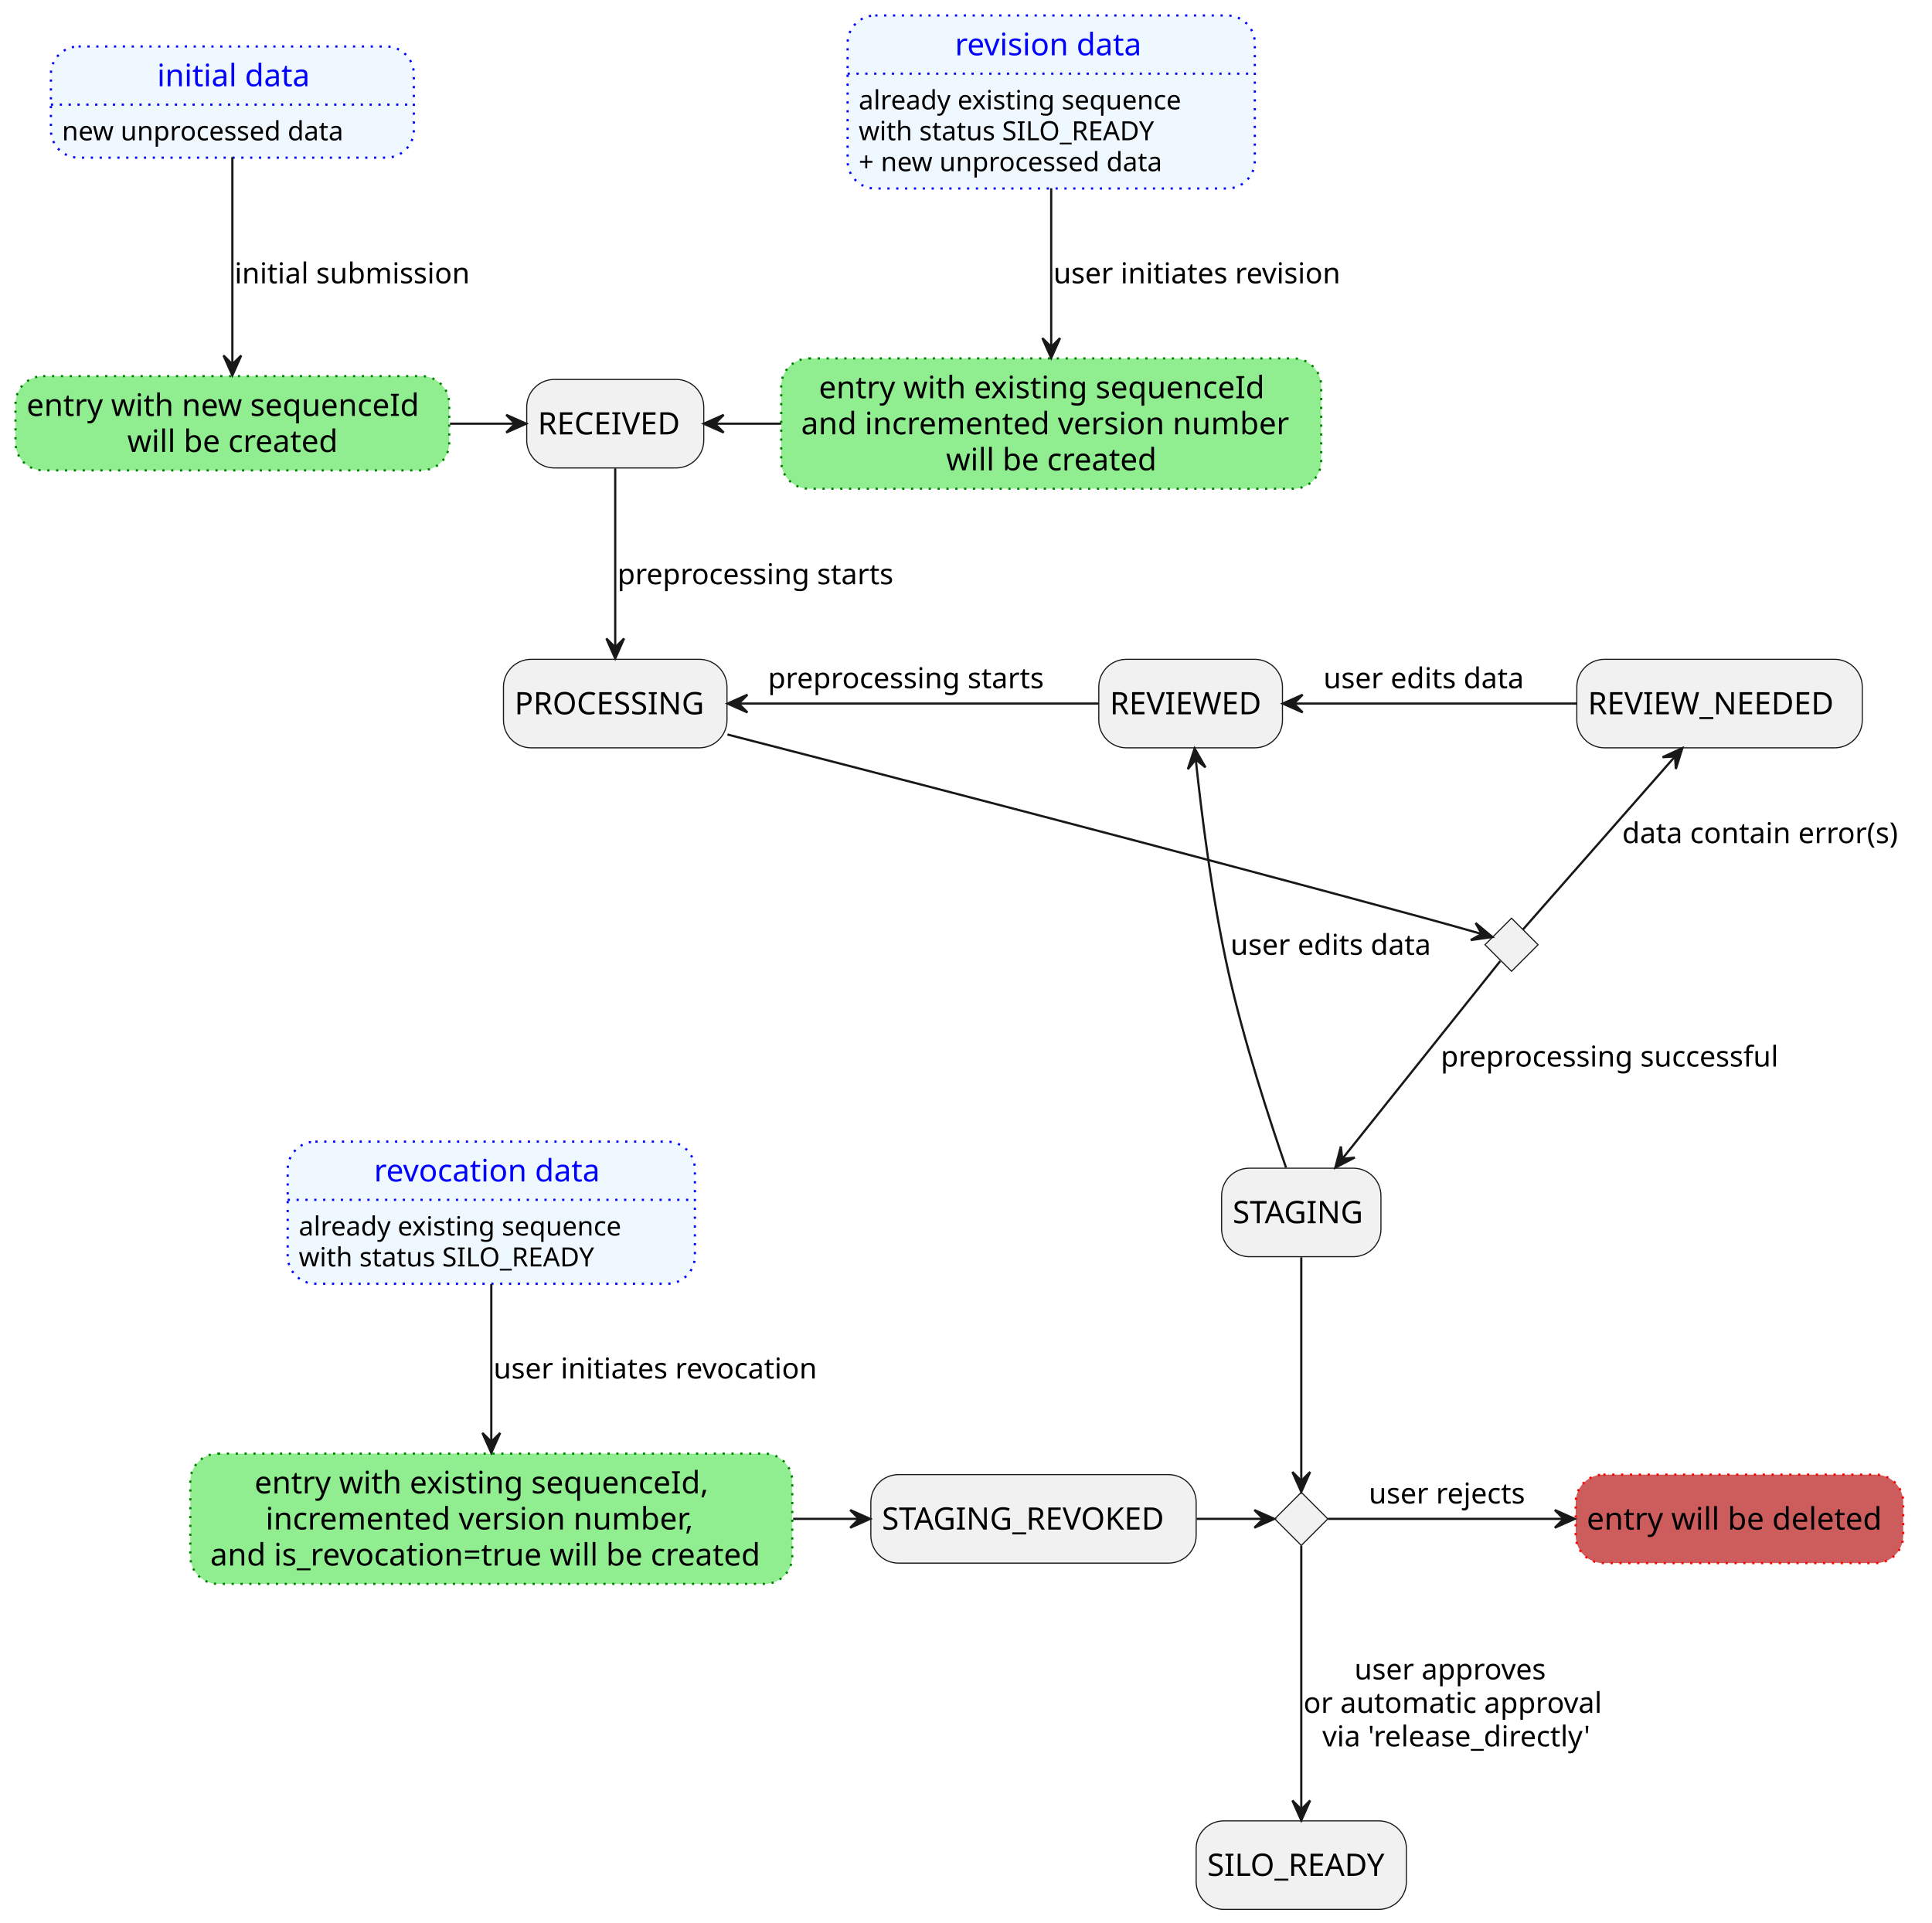
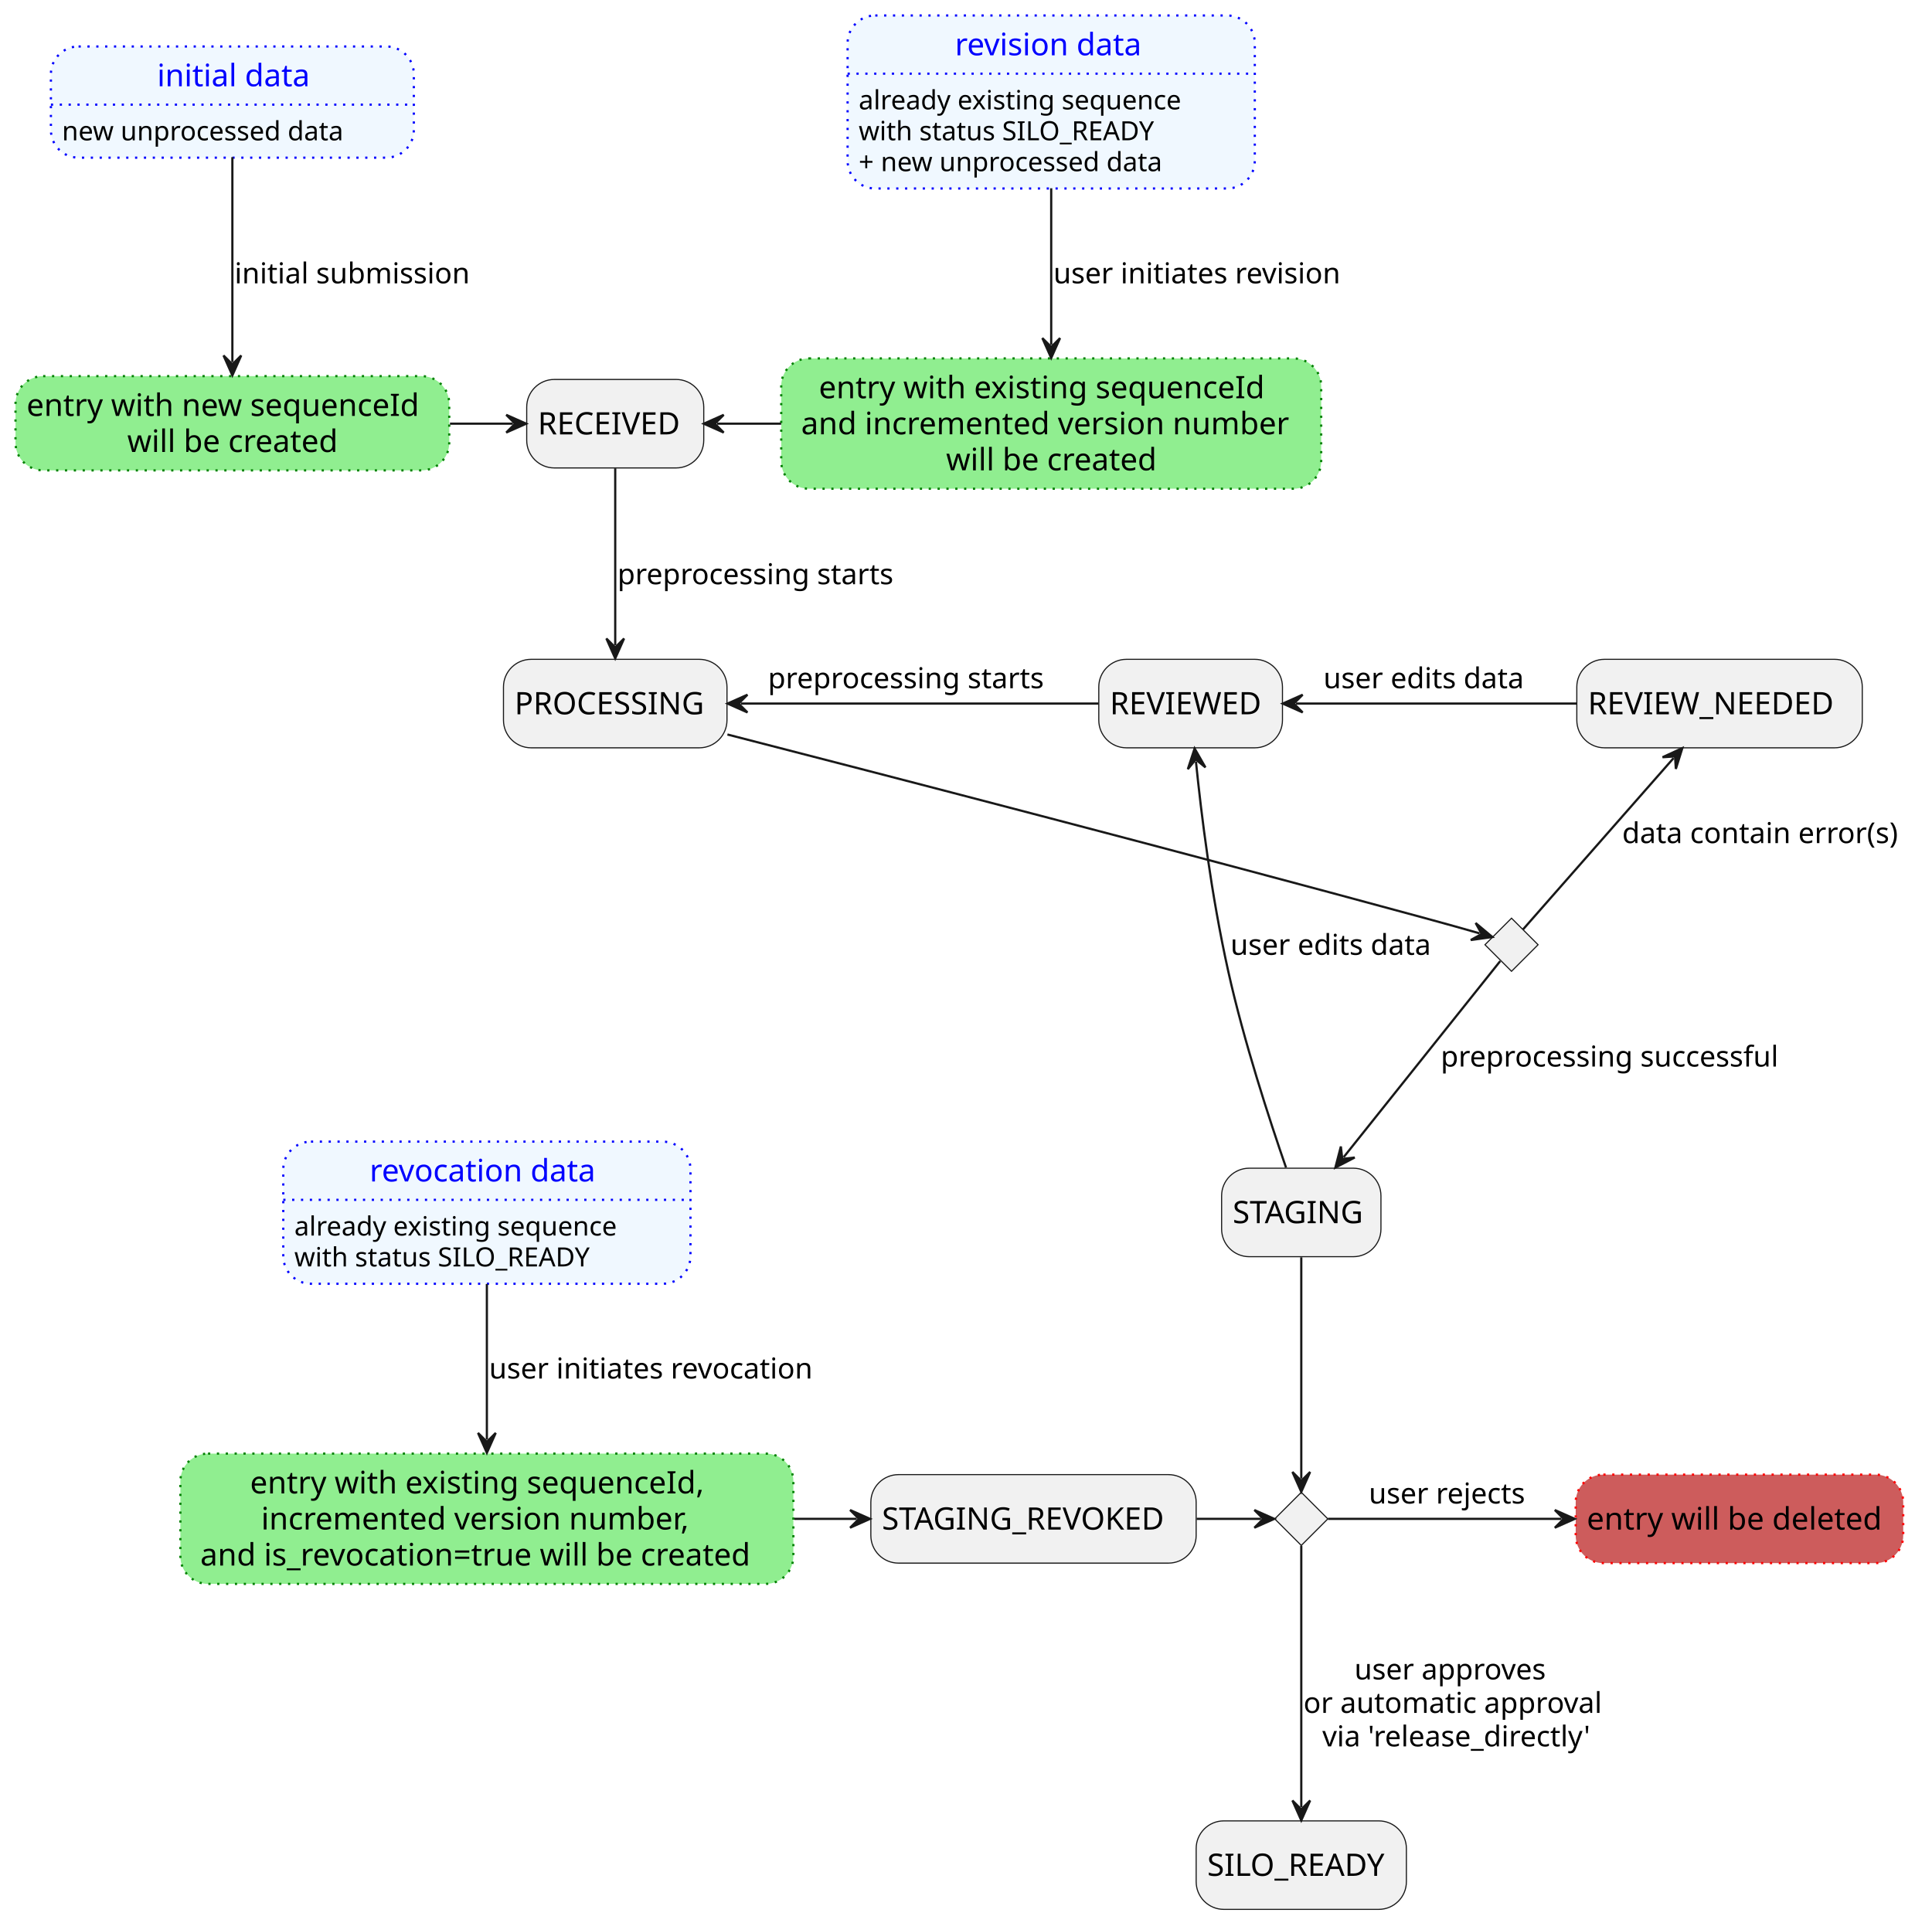
<svg xmlns="http://www.w3.org/2000/svg" contentStyleType="text/css" height="869px" preserveAspectRatio="none" style="width:873px;height:869px;background:#FFFFFF;" version="1.1" viewBox="0 0 873 869" width="873px" zoomAndPan="magnify">
  <defs />
  <g>
    <g id="INITIAL_DATA">
      <rect fill="#F0F8FF" height="50.266" rx="12.5" ry="12.5" style="stroke:#0000FF;stroke-width:1.0;stroke-dasharray:1.0,3.0;" width="164" x="23" y="21" />
      <line style="stroke:#0000FF;stroke-width:1.0;stroke-dasharray:1.0,3.0;" x1="23" x2="187" y1="47.297" y2="47.297" />
      <text fill="#0000FF" font-family="sans-serif" font-size="14" lengthAdjust="spacing" textLength="68" x="71" y="38.995">initial data</text>
      <text fill="#000000" font-family="sans-serif" font-size="12" lengthAdjust="spacing" textLength="144" x="28" y="63.435">new unprocessed data</text>
    </g>
    <g id="REVISION_DATA">
      <rect fill="#F0F8FF" height="78.203" rx="12.5" ry="12.5" style="stroke:#0000FF;stroke-width:1.0;stroke-dasharray:1.0,3.0;" width="184" x="383" y="7" />
      <line style="stroke:#0000FF;stroke-width:1.0;stroke-dasharray:1.0,3.0;" x1="383" x2="567" y1="33.297" y2="33.297" />
      <text fill="#0000FF" font-family="sans-serif" font-size="14" lengthAdjust="spacing" textLength="87" x="431.5" y="24.995">revision data</text>
      <text fill="#000000" font-family="sans-serif" font-size="12" lengthAdjust="spacing" textLength="164" x="388" y="49.435">already existing sequence</text>
      <text fill="#000000" font-family="sans-serif" font-size="12" lengthAdjust="spacing" textLength="145" x="388" y="63.404">with status SILO_READY</text>
      <text fill="#000000" font-family="sans-serif" font-size="12" lengthAdjust="spacing" textLength="158" x="388" y="77.373">+ new unprocessed data</text>
    </g>
    <g id="REVOKED_DATA">
-       <rect fill="#F0F8FF" height="64.234" rx="12.5" ry="12.5" style="stroke:#0000FF;stroke-width:1.0;stroke-dasharray:1.0,3.0;" width="184" x="130" y="516" />
-       <line style="stroke:#0000FF;stroke-width:1.0;stroke-dasharray:1.0,3.0;" x1="130" x2="314" y1="542.297" y2="542.297" />
-       <text fill="#0000FF" font-family="sans-serif" font-size="14" lengthAdjust="spacing" textLength="106" x="169" y="533.995">revocation data</text>
-       <text fill="#000000" font-family="sans-serif" font-size="12" lengthAdjust="spacing" textLength="164" x="135" y="558.436">already existing sequence</text>
-       <text fill="#000000" font-family="sans-serif" font-size="12" lengthAdjust="spacing" textLength="145" x="135" y="572.404">with status SILO_READY</text>
+       <rect fill="#F0F8FF" height="64.234" rx="12.5" ry="12.5" style="stroke:#0000FF;stroke-width:1.0;stroke-dasharray:1.0,3.0;" width="184" x="128" y="516" />
+       <line style="stroke:#0000FF;stroke-width:1.0;stroke-dasharray:1.0,3.0;" x1="128" x2="312" y1="542.297" y2="542.297" />
+       <text fill="#0000FF" font-family="sans-serif" font-size="14" lengthAdjust="spacing" textLength="106" x="167" y="533.995">revocation data</text>
+       <text fill="#000000" font-family="sans-serif" font-size="12" lengthAdjust="spacing" textLength="164" x="133" y="558.436">already existing sequence</text>
+       <text fill="#000000" font-family="sans-serif" font-size="12" lengthAdjust="spacing" textLength="145" x="133" y="572.404">with status SILO_READY</text>
    </g>
    <rect fill="#F1F1F1" height="40" rx="12.5" ry="12.5" style="stroke:#181818;stroke-width:0.5;" width="147" x="393.5" y="666.5" />
    <text fill="#000000" font-family="sans-serif" font-size="14" lengthAdjust="spacing" textLength="137" x="398.5" y="691.347">STAGING_REVOKED</text>
    <rect fill="#F1F1F1" height="40" rx="12.5" ry="12.5" style="stroke:#181818;stroke-width:0.5;" width="80" x="238" y="171.5" />
    <text fill="#000000" font-family="sans-serif" font-size="14" lengthAdjust="spacing" textLength="70" x="243" y="196.347">RECEIVED</text>
    <rect fill="#F1F1F1" height="40" rx="12.5" ry="12.5" style="stroke:#181818;stroke-width:0.5;" width="101" x="227.5" y="298" />
    <text fill="#000000" font-family="sans-serif" font-size="14" lengthAdjust="spacing" textLength="91" x="232.5" y="322.847">PROCESSING</text>
    <rect fill="#F1F1F1" height="40" rx="12.5" ry="12.5" style="stroke:#181818;stroke-width:0.5;" width="129" x="712.5" y="298" />
    <text fill="#000000" font-family="sans-serif" font-size="14" lengthAdjust="spacing" textLength="119" x="717.5" y="322.847">REVIEW_NEEDED</text>
    <rect fill="#F1F1F1" height="40" rx="12.5" ry="12.5" style="stroke:#181818;stroke-width:0.5;" width="83" x="496.5" y="298" />
    <text fill="#000000" font-family="sans-serif" font-size="14" lengthAdjust="spacing" textLength="73" x="501.5" y="322.847">REVIEWED</text>
    <rect fill="#F1F1F1" height="40" rx="12.5" ry="12.5" style="stroke:#181818;stroke-width:0.5;" width="95" x="540.5" y="823" />
    <text fill="#000000" font-family="sans-serif" font-size="14" lengthAdjust="spacing" textLength="85" x="545.5" y="847.847">SILO_READY</text>
    <rect fill="#90EE90" height="42.594" rx="12.5" ry="12.5" style="stroke:#008000;stroke-width:1.0;stroke-dasharray:1.0,3.0;" width="196" x="7" y="170" />
    <text fill="#000000" font-family="sans-serif" font-size="14" lengthAdjust="spacing" textLength="186" x="12" y="187.995">entry with new sequenceId</text>
    <text fill="#000000" font-family="sans-serif" font-size="14" lengthAdjust="spacing" textLength="99" x="57.5" y="204.292">will be created</text>
    <rect fill="#90EE90" height="58.891" rx="12.5" ry="12.5" style="stroke:#008000;stroke-width:1.0;stroke-dasharray:1.0,3.0;" width="244" x="353" y="162" />
    <text fill="#000000" font-family="sans-serif" font-size="14" lengthAdjust="spacing" textLength="210" x="370" y="179.995">entry with existing sequenceId</text>
    <text fill="#000000" font-family="sans-serif" font-size="14" lengthAdjust="spacing" textLength="230" x="362" y="196.292">and incremented version number</text>
    <text fill="#000000" font-family="sans-serif" font-size="14" lengthAdjust="spacing" textLength="99" x="427.5" y="212.589">will be created</text>
-     <rect fill="#90EE90" height="58.891" rx="12.5" ry="12.5" style="stroke:#008000;stroke-width:1.0;stroke-dasharray:1.0,3.0;" width="272" x="86" y="657" />
-     <text fill="#000000" font-family="sans-serif" font-size="14" lengthAdjust="spacing" textLength="214" x="115" y="674.995">entry with existing sequenceId,</text>
-     <text fill="#000000" font-family="sans-serif" font-size="14" lengthAdjust="spacing" textLength="204" x="120" y="691.292">incremented version number,</text>
-     <text fill="#000000" font-family="sans-serif" font-size="14" lengthAdjust="spacing" textLength="258" x="95" y="707.589">and is_revocation=true will be created</text>
+     <rect fill="#90EE90" height="58.891" rx="12.5" ry="12.5" style="stroke:#008000;stroke-width:1.0;stroke-dasharray:1.0,3.0;" width="277" x="81.5" y="657" />
+     <text fill="#000000" font-family="sans-serif" font-size="14" lengthAdjust="spacing" textLength="214" x="113" y="674.995">entry with existing sequenceId,</text>
+     <text fill="#000000" font-family="sans-serif" font-size="14" lengthAdjust="spacing" textLength="204" x="118" y="691.292">incremented version number,</text>
+     <text fill="#000000" font-family="sans-serif" font-size="14" lengthAdjust="spacing" textLength="263" x="90.5" y="707.589">and is_revocation=true will be created</text>
    <rect fill="#CD5C5C" height="40" rx="12.5" ry="12.5" style="stroke:#FF0000;stroke-width:1.0;stroke-dasharray:1.0,3.0;" width="148" x="712" y="666.5" />
    <text fill="#000000" font-family="sans-serif" font-size="14" lengthAdjust="spacing" textLength="138" x="717" y="691.347">entry will be deleted</text>
    <g id="elem_is_error">
      <polygon fill="#F1F1F1" points="683,415,695,427,683,439,671,427,683,415" style="stroke:#181818;stroke-width:0.5;" />
    </g>
    <g id="elem_is_approved">
      <polygon fill="#F1F1F1" points="588,674.5,600,686.5,588,698.5,576,686.5,588,674.5" style="stroke:#181818;stroke-width:0.5;" />
    </g>
    <rect fill="#F1F1F1" height="40" rx="12.5" ry="12.5" style="stroke:#181818;stroke-width:0.5;" width="72" x="552" y="528" />
    <text fill="#000000" font-family="sans-serif" font-size="14" lengthAdjust="spacing" textLength="62" x="557" y="552.847">STAGING</text>
    <g id="link_INITIAL_DATA_CREATING_SUBMIT">
-       <path d="M105,71.02 C105,96.9 105,137.94 105,164.55 " fill="none" id="INITIAL_DATA-to-CREATING_SUBMIT" style="stroke:#181818;stroke-width:1.0;" />
+       <path d="M105,71.02 C105,98.62 105,137.48 105,163.67 " fill="none" id="INITIAL_DATA-to-CREATING_SUBMIT" style="stroke:#181818;stroke-width:1.0;" />
      <polygon fill="#181818" points="105,169.67,109,160.67,105,164.67,101,160.67,105,169.67" style="stroke:#181818;stroke-width:1.0;" />
      <text fill="#000000" font-family="sans-serif" font-size="13" lengthAdjust="spacing" textLength="109" x="106" y="128.067">initial submission</text>
    </g>
    <g id="link_CREATING_SUBMIT_RECEIVED">
-       <path d="M203.33,191.5 C213.1,191.5 222.87,191.5 232.64,191.5 " fill="none" id="CREATING_SUBMIT-to-RECEIVED" style="stroke:#181818;stroke-width:1.0;" />
+       <path d="M203.33,191.5 C214.8,191.5 220.27,191.5 231.75,191.5 " fill="none" id="CREATING_SUBMIT-to-RECEIVED" style="stroke:#181818;stroke-width:1.0;" />
      <polygon fill="#181818" points="237.75,191.5,228.75,187.5,232.75,191.5,228.75,195.5,237.75,191.5" style="stroke:#181818;stroke-width:1.0;" />
    </g>
    <g id="link_REVISION_DATA_CREATING_REVISE">
-       <path d="M475,85.08 C475,107.37 475,135.27 475,156.77 " fill="none" id="REVISION_DATA-to-CREATING_REVISE" style="stroke:#181818;stroke-width:1.0;" />
+       <path d="M475,85.08 C475,109.16 475,133.78 475,155.81 " fill="none" id="REVISION_DATA-to-CREATING_REVISE" style="stroke:#181818;stroke-width:1.0;" />
      <polygon fill="#181818" points="475,161.81,479,152.81,475,156.81,471,152.81,475,161.81" style="stroke:#181818;stroke-width:1.0;" />
      <text fill="#000000" font-family="sans-serif" font-size="13" lengthAdjust="spacing" textLength="135" x="476" y="128.067">user initiates revision</text>
    </g>
    <g id="link_RECEIVED_CREATING_REVISE">
-       <path d="M323.2,191.5 C333.13,191.5 343.05,191.5 352.97,191.5 " fill="none" id="RECEIVED-backto-CREATING_REVISE" style="stroke:#181818;stroke-width:1.0;" />
+       <path d="M324.02,191.5 C335.67,191.5 341.32,191.5 352.97,191.5 " fill="none" id="RECEIVED-backto-CREATING_REVISE" style="stroke:#181818;stroke-width:1.0;" />
      <polygon fill="#181818" points="318.02,191.5,327.02,195.5,323.02,191.5,327.02,187.5,318.02,191.5" style="stroke:#181818;stroke-width:1.0;" />
    </g>
    <g id="link_REVOKED_DATA_CREATING_REVOKE">
-       <path d="M222,580.32 C222,601.59 222,629.72 222,651.54 " fill="none" id="REVOKED_DATA-to-CREATING_REVOKE" style="stroke:#181818;stroke-width:1.0;" />
-       <polygon fill="#181818" points="222,656.66,226,647.66,222,651.66,218,647.66,222,656.66" style="stroke:#181818;stroke-width:1.0;" />
-       <text fill="#000000" font-family="sans-serif" font-size="13" lengthAdjust="spacing" textLength="153" x="223" y="623.067">user initiates revocation</text>
+       <path d="M220,580.32 C220,603.3 220,628.28 220,650.66 " fill="none" id="REVOKED_DATA-to-CREATING_REVOKE" style="stroke:#181818;stroke-width:1.0;" />
+       <polygon fill="#181818" points="220,656.66,224,647.66,220,651.66,216,647.66,220,656.66" style="stroke:#181818;stroke-width:1.0;" />
+       <text fill="#000000" font-family="sans-serif" font-size="13" lengthAdjust="spacing" textLength="153" x="221" y="623.067">user initiates revocation</text>
    </g>
    <g id="link_CREATING_REVOKE_STAGING_REVOKED">
-       <path d="M358.38,686.5 C368.25,686.5 378.13,686.5 388.01,686.5 " fill="none" id="CREATING_REVOKE-to-STAGING_REVOKED" style="stroke:#181818;stroke-width:1.0;" />
-       <polygon fill="#181818" points="393.17,686.5,384.17,682.5,388.17,686.5,384.17,690.5,393.17,686.5" style="stroke:#181818;stroke-width:1.0;" />
+       <path d="M358.94,686.5 C370.33,686.5 375.73,686.5 387.13,686.5 " fill="none" id="CREATING_REVOKE-to-STAGING_REVOKED" style="stroke:#181818;stroke-width:1.0;" />
+       <polygon fill="#181818" points="393.13,686.5,384.13,682.5,388.13,686.5,384.13,690.5,393.13,686.5" style="stroke:#181818;stroke-width:1.0;" />
    </g>
    <g id="link_STAGING_REVOKED_is_approved">
-       <path d="M540.73,686.5 C550.69,686.5 560.65,686.5 570.61,686.5 " fill="none" id="STAGING_REVOKED-to-is_approved" style="stroke:#181818;stroke-width:1.0;" />
+       <path d="M540.73,686.5 C552.43,686.5 558.12,686.5 569.81,686.5 " fill="none" id="STAGING_REVOKED-to-is_approved" style="stroke:#181818;stroke-width:1.0;" />
      <polygon fill="#181818" points="575.81,686.5,566.81,682.5,570.81,686.5,566.81,690.5,575.81,686.5" style="stroke:#181818;stroke-width:1.0;" />
    </g>
    <g id="link_RECEIVED_PROCESSING">
-       <path d="M278,211.68 C278,233.37 278,268.74 278,292.43 " fill="none" id="RECEIVED-to-PROCESSING" style="stroke:#181818;stroke-width:1.0;" />
+       <path d="M278,211.68 C278,235.01 278,268.16 278,291.59 " fill="none" id="RECEIVED-to-PROCESSING" style="stroke:#181818;stroke-width:1.0;" />
      <polygon fill="#181818" points="278,297.59,282,288.59,278,292.59,274,288.59,278,297.59" style="stroke:#181818;stroke-width:1.0;" />
      <text fill="#000000" font-family="sans-serif" font-size="13" lengthAdjust="spacing" textLength="131" x="279" y="264.067">preprocessing starts</text>
    </g>
    <g id="link_PROCESSING_is_error">
-       <path d="M328.7,331.98 C399.42,350.17 531.65,384.42 644,415 C652.49,417.31 662,419.99 669.5,422.13 " fill="none" id="PROCESSING-to-is_error" style="stroke:#181818;stroke-width:1.0;" />
-       <polygon fill="#181818" points="674.34,423.51,666.78,417.197,669.531,422.14,664.588,424.891,674.34,423.51" style="stroke:#181818;stroke-width:1.0;" />
+       <path d="M328.7,331.98 C399.42,350.17 531.65,384.42 644,415 C654.45,417.84 660.671,419.6 668.571,421.86 " fill="none" id="PROCESSING-to-is_error" style="stroke:#181818;stroke-width:1.0;" />
+       <polygon fill="#181818" points="674.34,423.51,666.787,417.189,669.533,422.135,664.587,424.88,674.34,423.51" style="stroke:#181818;stroke-width:1.0;" />
    </g>
    <g id="link_REVIEW_NEEDED_is_error">
-       <path d="M756.77,342.03 C734.77,367.07 701.02,405.48 688.19,420.09 " fill="none" id="REVIEW_NEEDED-backto-is_error" style="stroke:#181818;stroke-width:1.0;" />
-       <polygon fill="#181818" points="760.19,338.13,751.245,342.252,756.89,341.887,757.256,347.532,760.19,338.13" style="stroke:#181818;stroke-width:1.0;" />
+       <path d="M756.231,342.639 C734.481,367.409 701.71,404.7 688.19,420.09 " fill="none" id="REVIEW_NEEDED-backto-is_error" style="stroke:#181818;stroke-width:1.0;" />
+       <polygon fill="#181818" points="760.19,338.13,751.246,342.254,756.891,341.887,757.257,347.532,760.19,338.13" style="stroke:#181818;stroke-width:1.0;" />
      <text fill="#000000" font-family="sans-serif" font-size="13" lengthAdjust="spacing" textLength="132" x="733" y="381.067">data contain error(s)</text>
    </g>
    <g id="link_REVIEWED_REVIEW_NEEDED">
-       <path d="M584.89,318 C621.31,318 672.2,318 712.46,318 " fill="none" id="REVIEWED-backto-REVIEW_NEEDED" style="stroke:#181818;stroke-width:1.0;" />
+       <path d="M585.63,318 C622.28,318 670.22,318 712.46,318 " fill="none" id="REVIEWED-backto-REVIEW_NEEDED" style="stroke:#181818;stroke-width:1.0;" />
      <polygon fill="#181818" points="579.63,318,588.63,322,584.63,318,588.63,314,579.63,318" style="stroke:#181818;stroke-width:1.0;" />
      <text fill="#000000" font-family="sans-serif" font-size="13" lengthAdjust="spacing" textLength="96" x="598" y="311.067">user edits data</text>
    </g>
    <g id="link_PROCESSING_REVIEWED">
-       <path d="M333.99,318 C382.77,318 452.39,318 496.38,318 " fill="none" id="PROCESSING-backto-REVIEWED" style="stroke:#181818;stroke-width:1.0;" />
+       <path d="M334.75,318 C383.66,318 450.79,318 496.38,318 " fill="none" id="PROCESSING-backto-REVIEWED" style="stroke:#181818;stroke-width:1.0;" />
      <polygon fill="#181818" points="328.75,318,337.75,322,333.75,318,337.75,314,328.75,318" style="stroke:#181818;stroke-width:1.0;" />
      <text fill="#000000" font-family="sans-serif" font-size="13" lengthAdjust="spacing" textLength="131" x="347" y="311.067">preprocessing starts</text>
    </g>
    <g id="link_REVIEWED_STAGING">
-       <path d="M540.32,343.27 C542.9,367.65 547.71,406.21 555,439 C562.02,470.58 573.7,506.32 581.11,527.73 " fill="none" id="REVIEWED-backto-STAGING" style="stroke:#181818;stroke-width:1.0;" />
-       <polygon fill="#181818" points="539.8,338.29,536.745,347.653,540.313,343.264,544.702,346.832,539.8,338.29" style="stroke:#181818;stroke-width:1.0;" />
+       <path d="M540.408,344.259 C542.838,368.099 547.2,403.88 555,439 C562.02,470.58 573.7,506.32 581.11,527.73 " fill="none" id="REVIEWED-backto-STAGING" style="stroke:#181818;stroke-width:1.0;" />
+       <polygon fill="#181818" points="539.8,338.29,536.733,347.649,540.307,343.264,544.692,346.838,539.8,338.29" style="stroke:#181818;stroke-width:1.0;" />
      <text fill="#000000" font-family="sans-serif" font-size="13" lengthAdjust="spacing" textLength="96" x="556" y="431.567">user edits data</text>
    </g>
    <g id="link_is_error_STAGING">
-       <path d="M677.89,434.4 C664.67,450.96 628.8,495.9 606.57,523.74 " fill="none" id="is_error-to-STAGING" style="stroke:#181818;stroke-width:1.0;" />
-       <polygon fill="#181818" points="603.4,527.72,612.142,523.183,606.52,523.813,605.89,518.191,603.4,527.72" style="stroke:#181818;stroke-width:1.0;" />
+       <path d="M677.89,434.4 C664.02,451.78 628.952,495.7 607.143,523.03 " fill="none" id="is_error-to-STAGING" style="stroke:#181818;stroke-width:1.0;" />
+       <polygon fill="#181818" points="603.4,527.72,612.14,523.18,606.519,523.812,605.887,518.19,603.4,527.72" style="stroke:#181818;stroke-width:1.0;" />
      <text fill="#000000" font-family="sans-serif" font-size="13" lengthAdjust="spacing" textLength="160" x="651" y="482.067">preprocessing successful</text>
    </g>
    <g id="link_STAGING_is_approved">
-       <path d="M588,568.27 C588,595.3 588,644 588,669.28 " fill="none" id="STAGING-to-is_approved" style="stroke:#181818;stroke-width:1.0;" />
+       <path d="M588,568.27 C588,597.22 588,645.04 588,668.3 " fill="none" id="STAGING-to-is_approved" style="stroke:#181818;stroke-width:1.0;" />
      <polygon fill="#181818" points="588,674.3,592,665.3,588,669.3,584,665.3,588,674.3" style="stroke:#181818;stroke-width:1.0;" />
    </g>
    <g id="link_is_approved_SILO_READY">
-       <path d="M588,698.61 C588,723.37 588,783.57 588,817.57 " fill="none" id="is_approved-to-SILO_READY" style="stroke:#181818;stroke-width:1.0;" />
+       <path d="M588,698.61 C588,724.7 588,784.11 588,816.79 " fill="none" id="is_approved-to-SILO_READY" style="stroke:#181818;stroke-width:1.0;" />
      <polygon fill="#181818" points="588,822.79,592,813.79,588,817.79,584,813.79,588,822.79" style="stroke:#181818;stroke-width:1.0;" />
      <text fill="#000000" font-family="sans-serif" font-size="13" lengthAdjust="spacing" textLength="91" x="612" y="759.067">user approves</text>
      <text fill="#000000" font-family="sans-serif" font-size="13" lengthAdjust="spacing" textLength="141" x="589" y="774.2">or automatic approval</text>
      <text fill="#000000" font-family="sans-serif" font-size="13" lengthAdjust="spacing" textLength="128" x="597.5" y="789.332">via 'release_directly'</text>
    </g>
    <g id="link_is_approved_DELETION">
-       <path d="M600.09,686.5 C621.06,686.5 665.82,686.5 706.16,686.5 " fill="none" id="is_approved-to-DELETION" style="stroke:#181818;stroke-width:1.0;" />
+       <path d="M600.09,686.5 C622,686.5 663.89,686.5 705.57,686.5 " fill="none" id="is_approved-to-DELETION" style="stroke:#181818;stroke-width:1.0;" />
      <polygon fill="#181818" points="711.57,686.5,702.57,682.5,706.57,686.5,702.57,690.5,711.57,686.5" style="stroke:#181818;stroke-width:1.0;" />
      <text fill="#000000" font-family="sans-serif" font-size="13" lengthAdjust="spacing" textLength="75" x="618.5" y="679.567">user rejects</text>
    </g>
  </g>
</svg>
